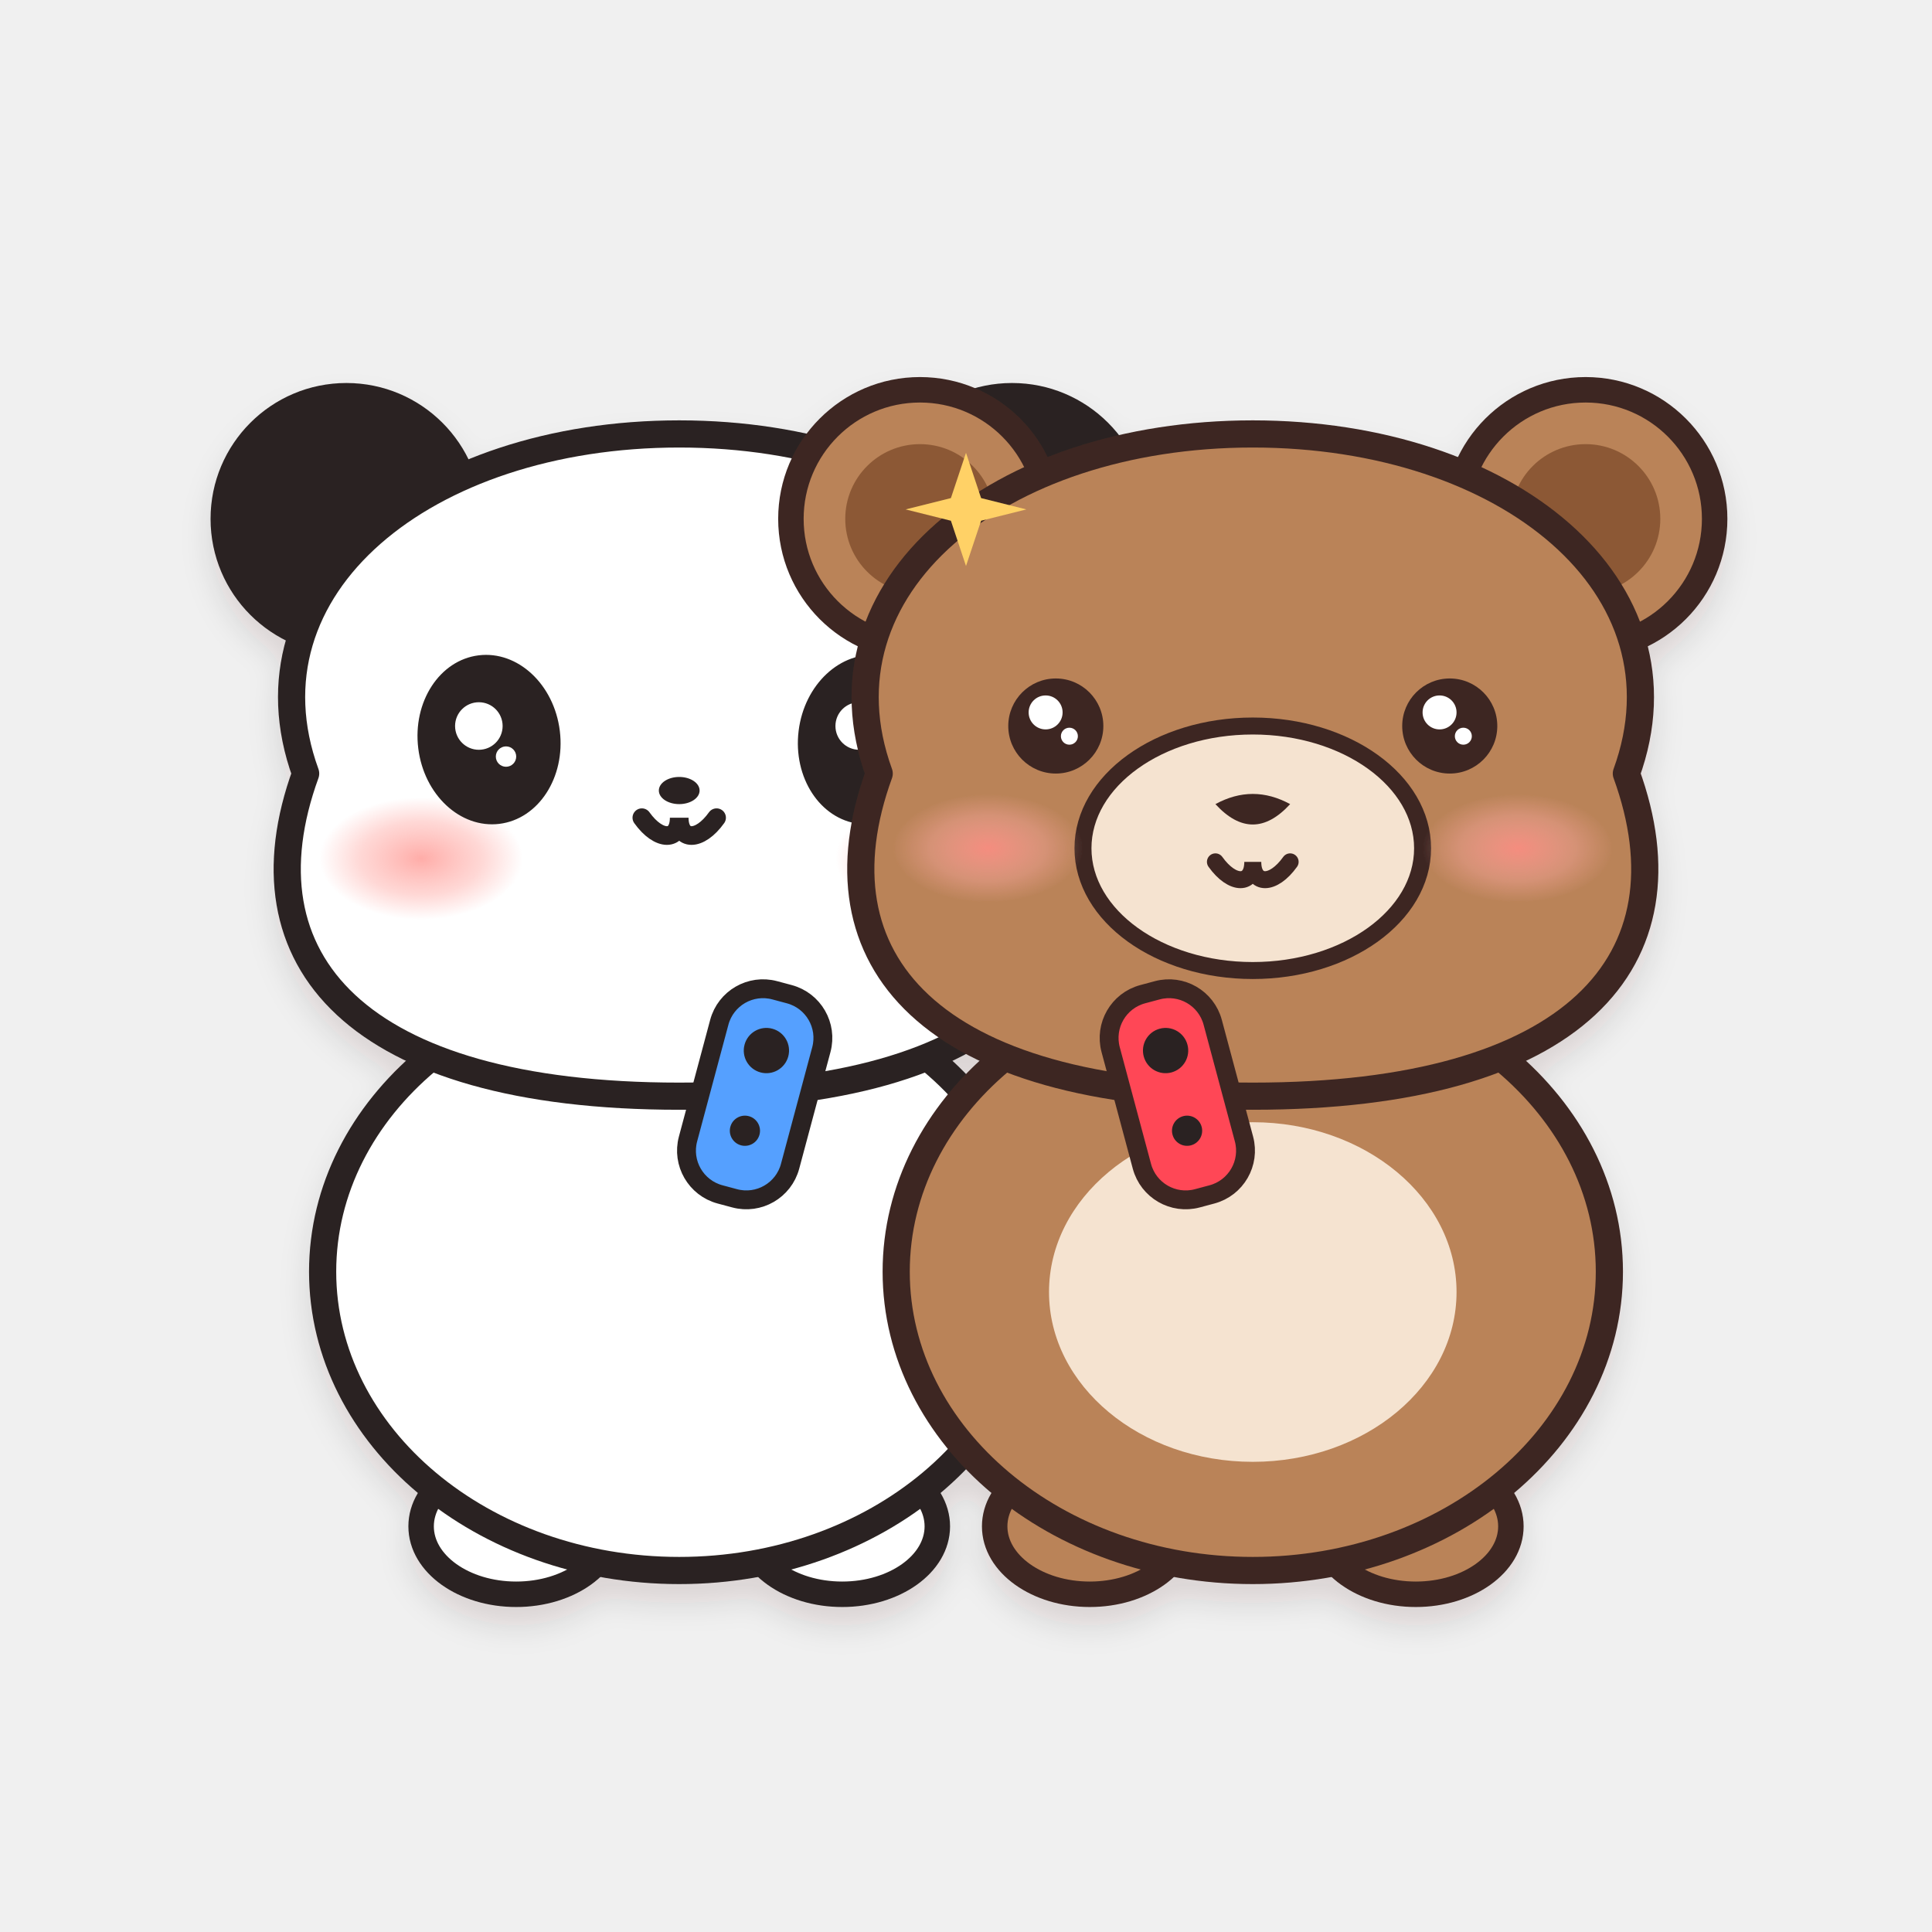
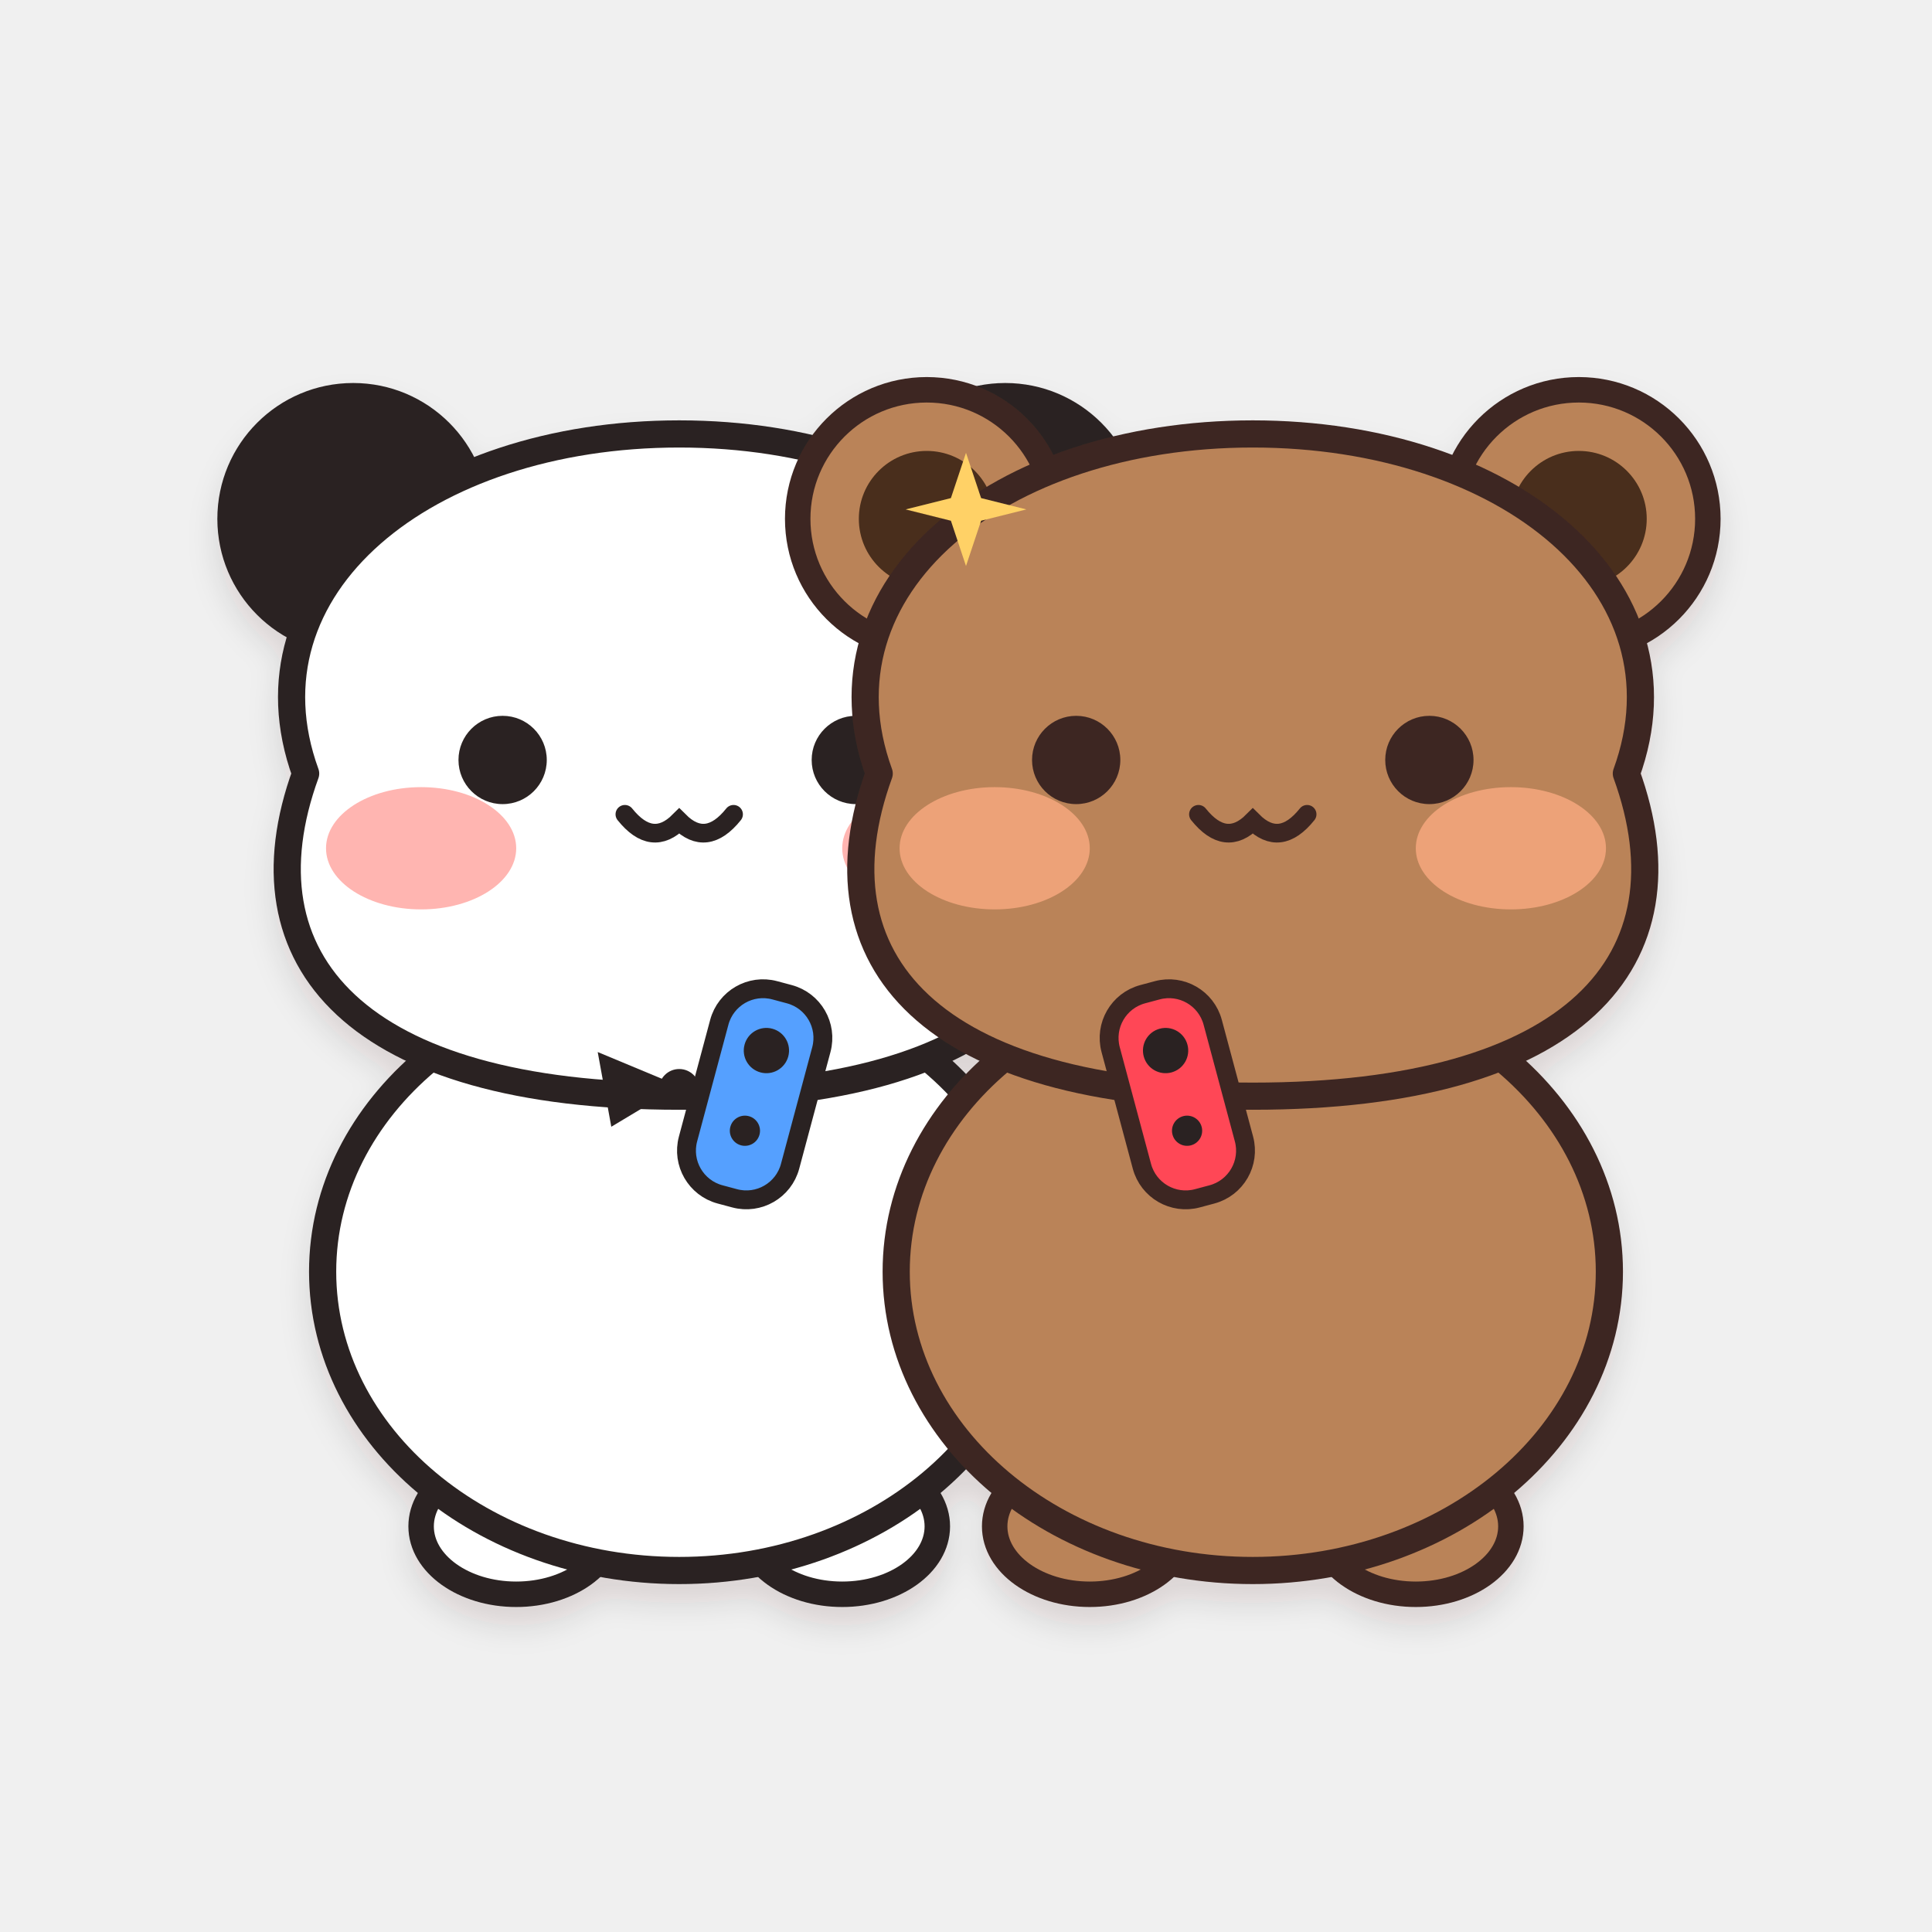
<svg xmlns="http://www.w3.org/2000/svg" viewBox="0 0 512 512" width="512" height="512">
  <defs>
    <radialGradient id="bubuBlush" cx="50%" cy="50%" r="50%">
      <stop offset="0%" stop-color="#FF9E99" stop-opacity="0.85" />
      <stop offset="60%" stop-color="#FFA8A3" stop-opacity="0.45" />
      <stop offset="100%" stop-color="#FFA8A3" stop-opacity="0" />
    </radialGradient>
    <radialGradient id="duduBlush" cx="50%" cy="50%" r="50%">
      <stop offset="0%" stop-color="#FF8E85" stop-opacity="0.85" />
      <stop offset="60%" stop-color="#FFA8A3" stop-opacity="0.4" />
      <stop offset="100%" stop-color="#FFA8A3" stop-opacity="0" />
    </radialGradient>
    <linearGradient id="heartPinkGrad" x1="0%" y1="0%" x2="0%" y2="100%">
      <stop offset="0%" stop-color="#FF758C" />
      <stop offset="100%" stop-color="#FF5277" />
    </linearGradient>
    <linearGradient id="heartRedGrad" x1="0%" y1="0%" x2="0%" y2="100%">
      <stop offset="0%" stop-color="#FF4B4B" />
      <stop offset="100%" stop-color="#D92027" />
    </linearGradient>
    <linearGradient id="bobaGrad" x1="0%" y1="0%" x2="0%" y2="100%">
      <stop offset="0%" stop-color="#F2D1A0" />
      <stop offset="100%" stop-color="#C59B6D" />
    </linearGradient>
    <linearGradient id="cloudGrad" x1="0%" y1="0%" x2="0%" y2="100%">
      <stop offset="0%" stop-color="#FFFFFF" />
      <stop offset="100%" stop-color="#E2F1FF" />
    </linearGradient>
    <linearGradient id="goldGrad" x1="0%" y1="0%" x2="100%" y2="100%">
      <stop offset="0%" stop-color="#FFE066" />
      <stop offset="100%" stop-color="#F59E0B" />
    </linearGradient>
    <filter id="softShadow" x="-15%" y="-15%" width="130%" height="130%">
      <feDropShadow dx="0" dy="5" stdDeviation="4" flood-color="#362213" flood-opacity="0.12" />
    </filter>
  </defs>
  <g filter="url(#softShadow)">
    <ellipse cx="136.8" cy="404.5" rx="25.2" ry="18" fill="#FFFFFF" stroke="#2B2421" stroke-width="6.75" />
    <ellipse cx="223.2" cy="404.5" rx="25.2" ry="18" fill="#FFFFFF" stroke="#2B2421" stroke-width="6.75" />
    <ellipse cx="180" cy="337" rx="94.5" ry="79.2" fill="#FFFFFF" stroke="#2B2421" stroke-width="7.2" />
-     <circle cx="91.8" cy="137.5" r="34.2" fill="#2B2421" stroke="#2B2421" stroke-width="3.6" />
-     <circle cx="268.2" cy="137.5" r="34.2" fill="#2B2421" stroke="#2B2421" stroke-width="3.6" />
+     <circle cx="93.6" cy="137.5" r="34.2" fill="#2B2421" stroke="#2B2421" stroke-width="3.6" />
+     <circle cx="266.4" cy="137.5" r="34.2" fill="#2B2421" stroke="#2B2421" stroke-width="3.6" />
    <path d="M 81 205              C 63 155.5, 112.5 115, 180 115              C 247.5 115, 297 155.5, 279 205              C 297 254.5, 265.5 290.5, 180 290.5              C 94.5 290.5, 63 254.5, 81 205 Z" fill="#FFFFFF" stroke="#2B2421" stroke-width="7.2" stroke-linejoin="round" />
-     <ellipse cx="111.6" cy="227.5" rx="27" ry="16.2" fill="url(#bubuBlush)" />
-     <ellipse cx="248.4" cy="227.5" rx="27" ry="16.2" fill="url(#bubuBlush)" />
-     <ellipse cx="129.6" cy="196" rx="18.9" ry="22.5" fill="#2B2421" transform="rotate(-7 129.6 196)" />
-     <circle cx="126.9" cy="192.4" r="6.3" fill="#FFFFFF" />
-     <circle cx="134.1" cy="200.5" r="2.7" fill="#FFFFFF" />
-     <ellipse cx="230.4" cy="196" rx="18.9" ry="22.5" fill="#2B2421" transform="rotate(7 230.4 196)" />
-     <circle cx="227.7" cy="192.4" r="6.3" fill="#FFFFFF" />
-     <circle cx="234.9" cy="200.5" r="2.7" fill="#FFFFFF" />
-     <ellipse cx="180" cy="209.5" rx="5.4" ry="3.6" fill="#2B2421" />
-     <path d="M 170.1 216.7 C 174.6 223, 180 223, 180 216.7 C 180 223, 185.4 223, 189.9 216.7" fill="none" stroke="#2B2421" stroke-width="4.95" stroke-linecap="round" />
+     <ellipse cx="111.6" cy="224.8" rx="25.2" ry="16.2" fill="#FFA8A3" opacity="0.85" />
+     <ellipse cx="248.4" cy="224.8" rx="25.2" ry="16.2" fill="#FFA8A3" opacity="0.85" />
+     <circle cx="133.2" cy="201.4" r="11.7" fill="#2B2421" />
+     <circle cx="226.8" cy="201.4" r="11.7" fill="#2B2421" />
+     <path d="M 165.6 215.8 Q 172.8 224.8 180 217.6 Q 187.2 224.8 194.4 215.8" fill="none" stroke="#2B2421" stroke-width="4.95" stroke-linecap="round" />
+     <path d="M 180 287.8 L 158.4 278.8 L 162 298.6 Z M 180 287.8 L 201.6 278.8 L 198 298.6 Z" fill="#2B2421" />
+     <circle cx="180" cy="288.7" r="5.4" fill="#2B2421" />
    <ellipse cx="288.8" cy="404.5" rx="25.2" ry="18" fill="#BA8358" stroke="#3E2723" stroke-width="6.75" />
    <ellipse cx="375.2" cy="404.5" rx="25.2" ry="18" fill="#BA8358" stroke="#3E2723" stroke-width="6.75" />
    <ellipse cx="332" cy="337" rx="94.5" ry="79.2" fill="#BA8358" stroke="#3E2723" stroke-width="7.2" />
-     <ellipse cx="332" cy="342.4" rx="54" ry="45" fill="#F5E3D0" />
-     <circle cx="243.8" cy="137.5" r="34.2" fill="#BA8358" stroke="#3E2723" stroke-width="6.75" />
-     <circle cx="243.8" cy="137.5" r="19.8" fill="#8C5935" />
-     <circle cx="420.2" cy="137.5" r="34.2" fill="#BA8358" stroke="#3E2723" stroke-width="6.75" />
-     <circle cx="420.2" cy="137.5" r="19.8" fill="#8C5935" />
+     <circle cx="245.6" cy="137.5" r="34.2" fill="#BA8358" stroke="#3E2723" stroke-width="6.75" />
+     <circle cx="245.6" cy="137.5" r="18" fill="#4A2E1B" />
+     <circle cx="418.4" cy="137.5" r="34.2" fill="#BA8358" stroke="#3E2723" stroke-width="6.75" />
+     <circle cx="418.4" cy="137.5" r="18" fill="#4A2E1B" />
    <path d="M 233 205              C 215 155.5, 264.5 115, 332 115              C 399.5 115, 449 155.5, 431 205              C 449 254.5, 417.5 290.5, 332 290.5              C 246.5 290.5, 215 254.5, 233 205 Z" fill="#BA8358" stroke="#3E2723" stroke-width="7.2" stroke-linejoin="round" />
-     <ellipse cx="332" cy="224.8" rx="45" ry="32.4" fill="#F5E3D0" stroke="#3E2723" stroke-width="4.5" />
-     <ellipse cx="261.8" cy="224.8" rx="25.2" ry="14.4" fill="url(#duduBlush)" />
-     <ellipse cx="402.2" cy="224.8" rx="25.2" ry="14.4" fill="url(#duduBlush)" />
-     <circle cx="279.8" cy="192.4" r="12.6" fill="#3E2723" />
-     <circle cx="277.1" cy="188.8" r="4.5" fill="#FFFFFF" />
-     <circle cx="283.4" cy="195.1" r="2.25" fill="#FFFFFF" />
-     <circle cx="384.2" cy="192.4" r="12.6" fill="#3E2723" />
-     <circle cx="381.5" cy="188.8" r="4.5" fill="#FFFFFF" />
-     <circle cx="387.8" cy="195.1" r="2.25" fill="#FFFFFF" />
-     <path d="M 322.1 213.1 Q 332 207.7 341.9 213.1 Q 332 223.9 322.1 213.1 Z" fill="#3E2723" />
-     <path d="M 322.1 228.4 C 326.6 234.7, 332 234.7, 332 228.4 C 332 234.7, 337.4 234.7, 341.9 228.4" fill="none" stroke="#3E2723" stroke-width="4.5" stroke-linecap="round" />
+     <ellipse cx="263.6" cy="224.8" rx="25.2" ry="16.2" fill="#F6A77E" opacity="0.85" />
+     <ellipse cx="400.4" cy="224.8" rx="25.2" ry="16.2" fill="#F6A77E" opacity="0.85" />
+     <circle cx="285.2" cy="201.4" r="11.7" fill="#3E2723" />
+     <circle cx="378.8" cy="201.4" r="11.7" fill="#3E2723" />
+     <path d="M 317.6 215.8 Q 324.8 224.8 332 217.6 Q 339.2 224.8 346.4 215.8" fill="none" stroke="#3E2723" stroke-width="4.95" stroke-linecap="round" />
    <g transform="translate(200, 290) rotate(15)">
      <rect x="-14" y="-28" width="28" height="56" rx="12" fill="#54A0FF" stroke="#2B2421" stroke-width="5" />
      <circle cx="0" cy="-12" r="6" fill="#2B2421" />
      <circle cx="0" cy="10" r="4" fill="#2B2421" />
    </g>
    <g transform="translate(312, 290) rotate(-15)">
      <rect x="-14" y="-28" width="28" height="56" rx="12" fill="#FF4757" stroke="#3E2723" stroke-width="5" />
      <circle cx="0" cy="-12" r="6" fill="#2B2421" />
      <circle cx="0" cy="10" r="4" fill="#2B2421" />
    </g>
    <polygon points="256,120 260,132 272,135 260,138 256,150 252,138 240,135 252,132" fill="#FFD166" />
  </g>
</svg>
